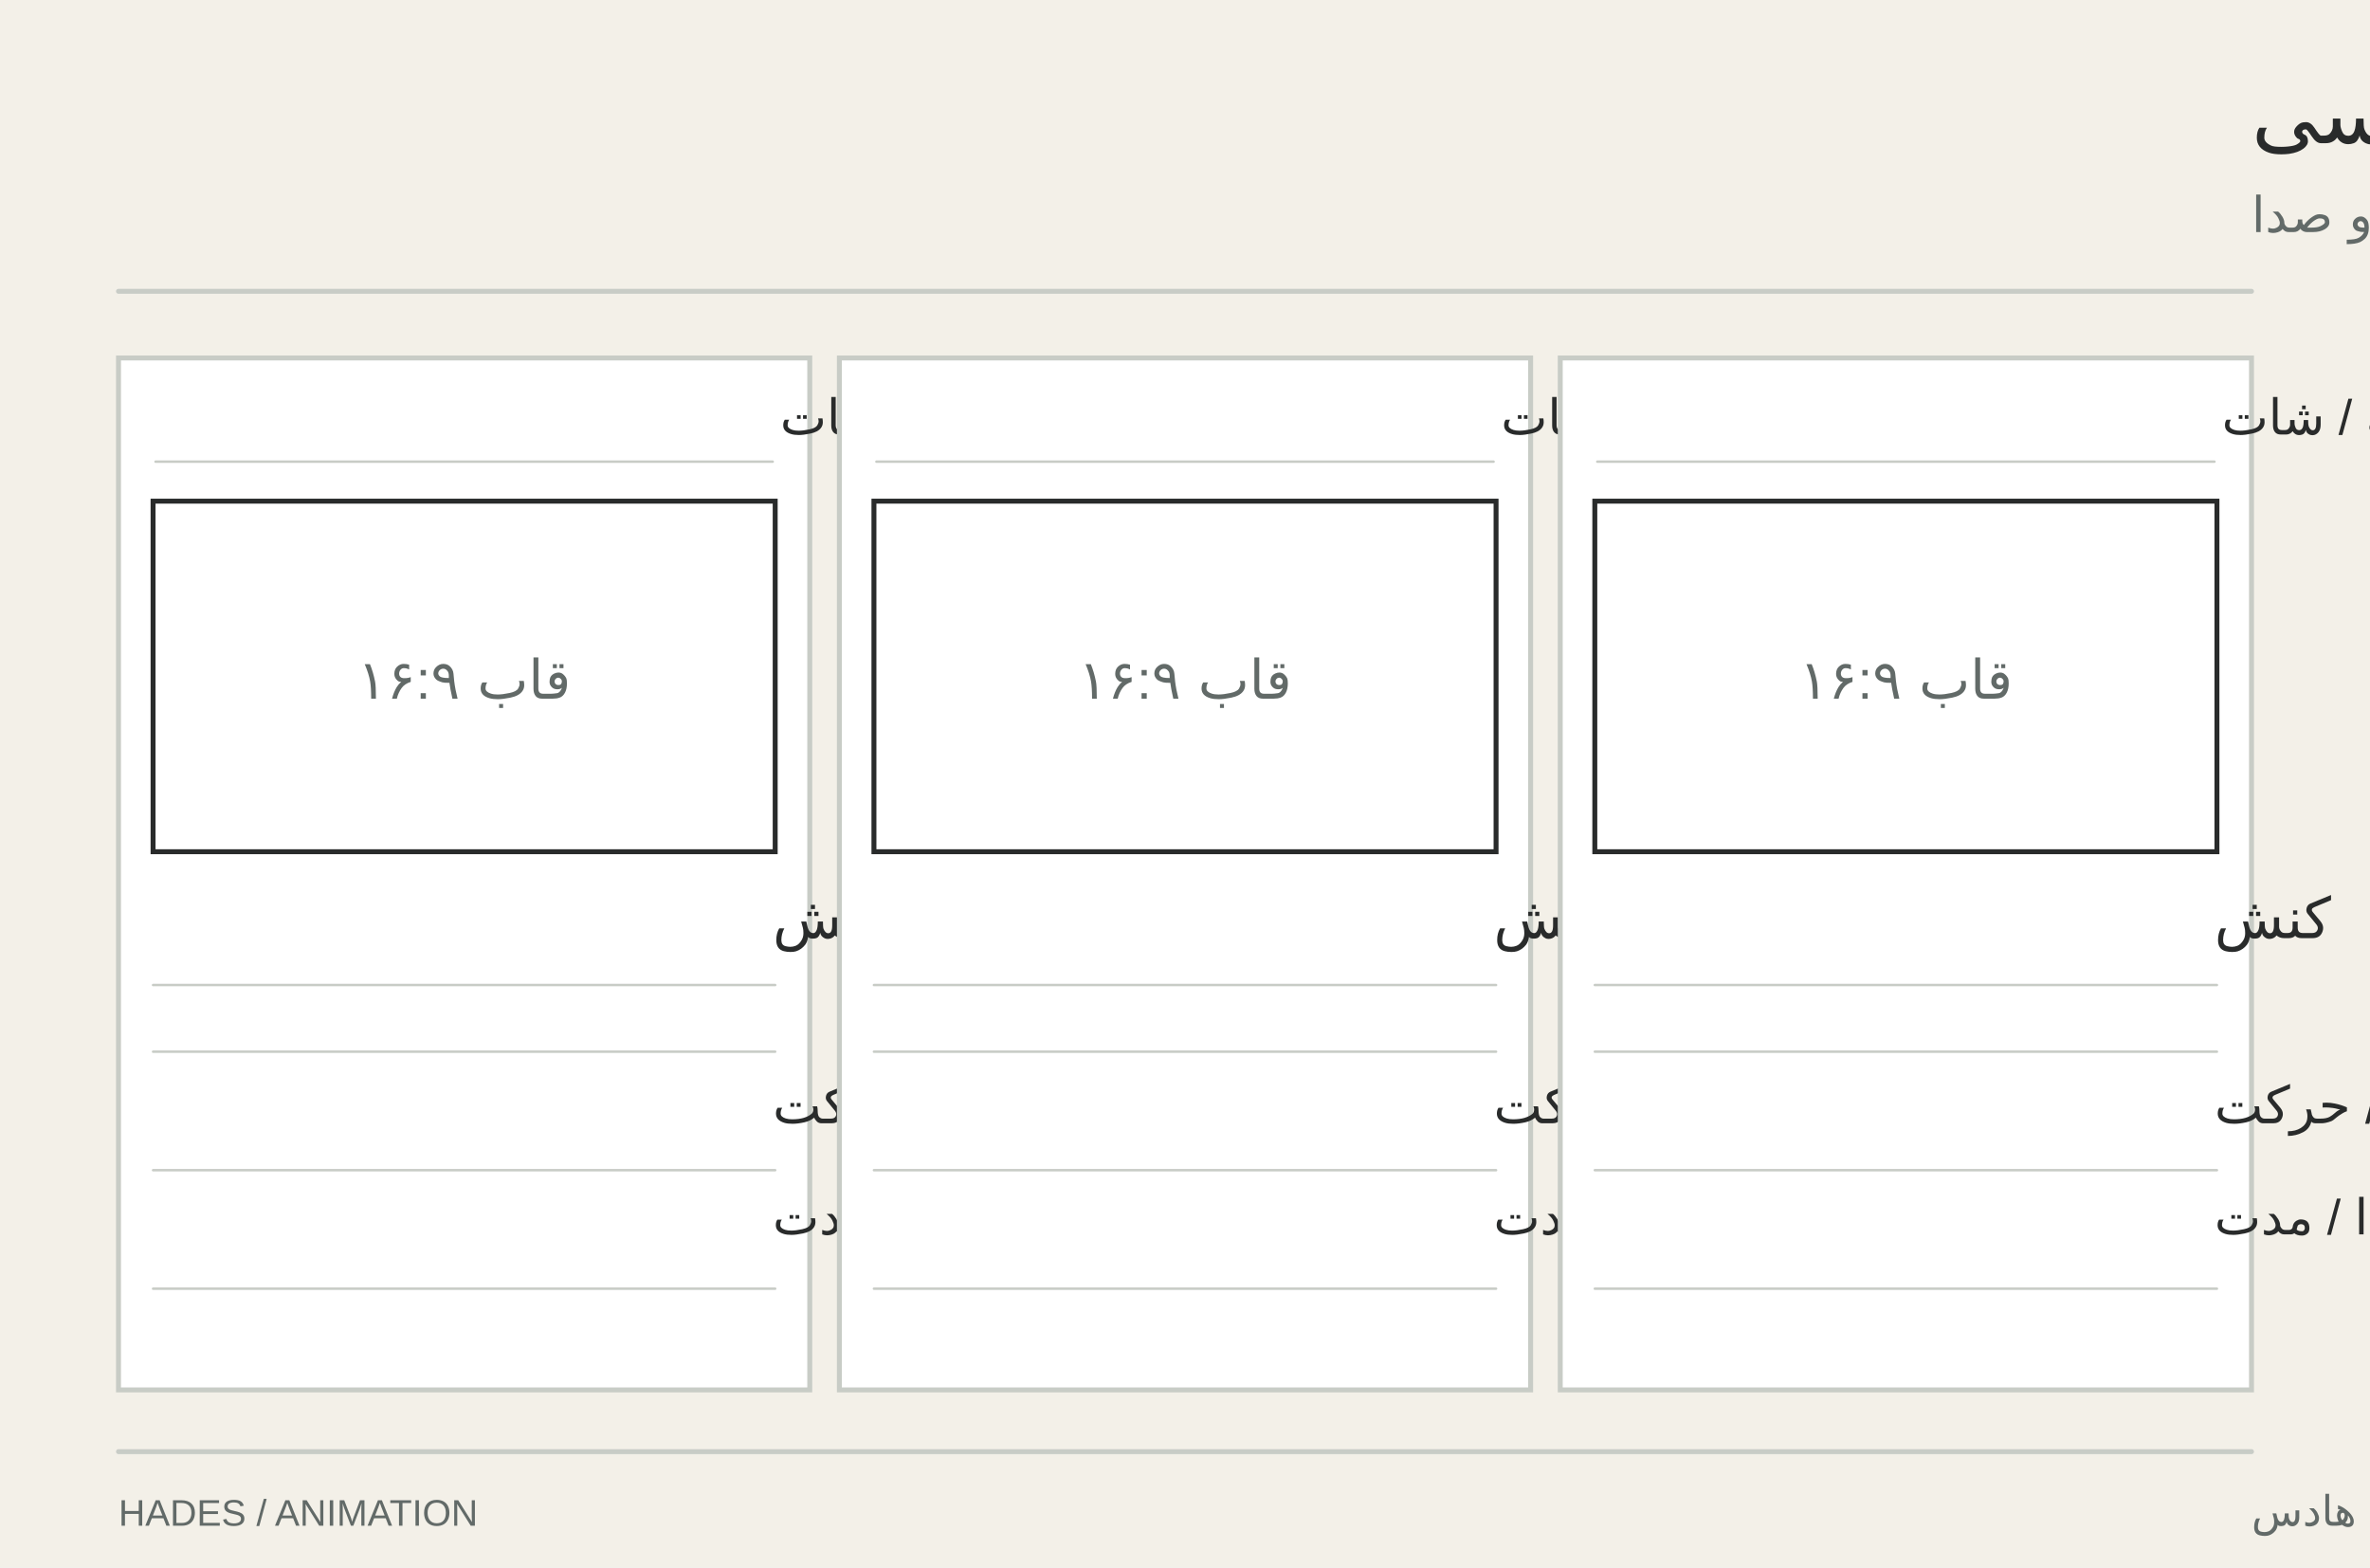
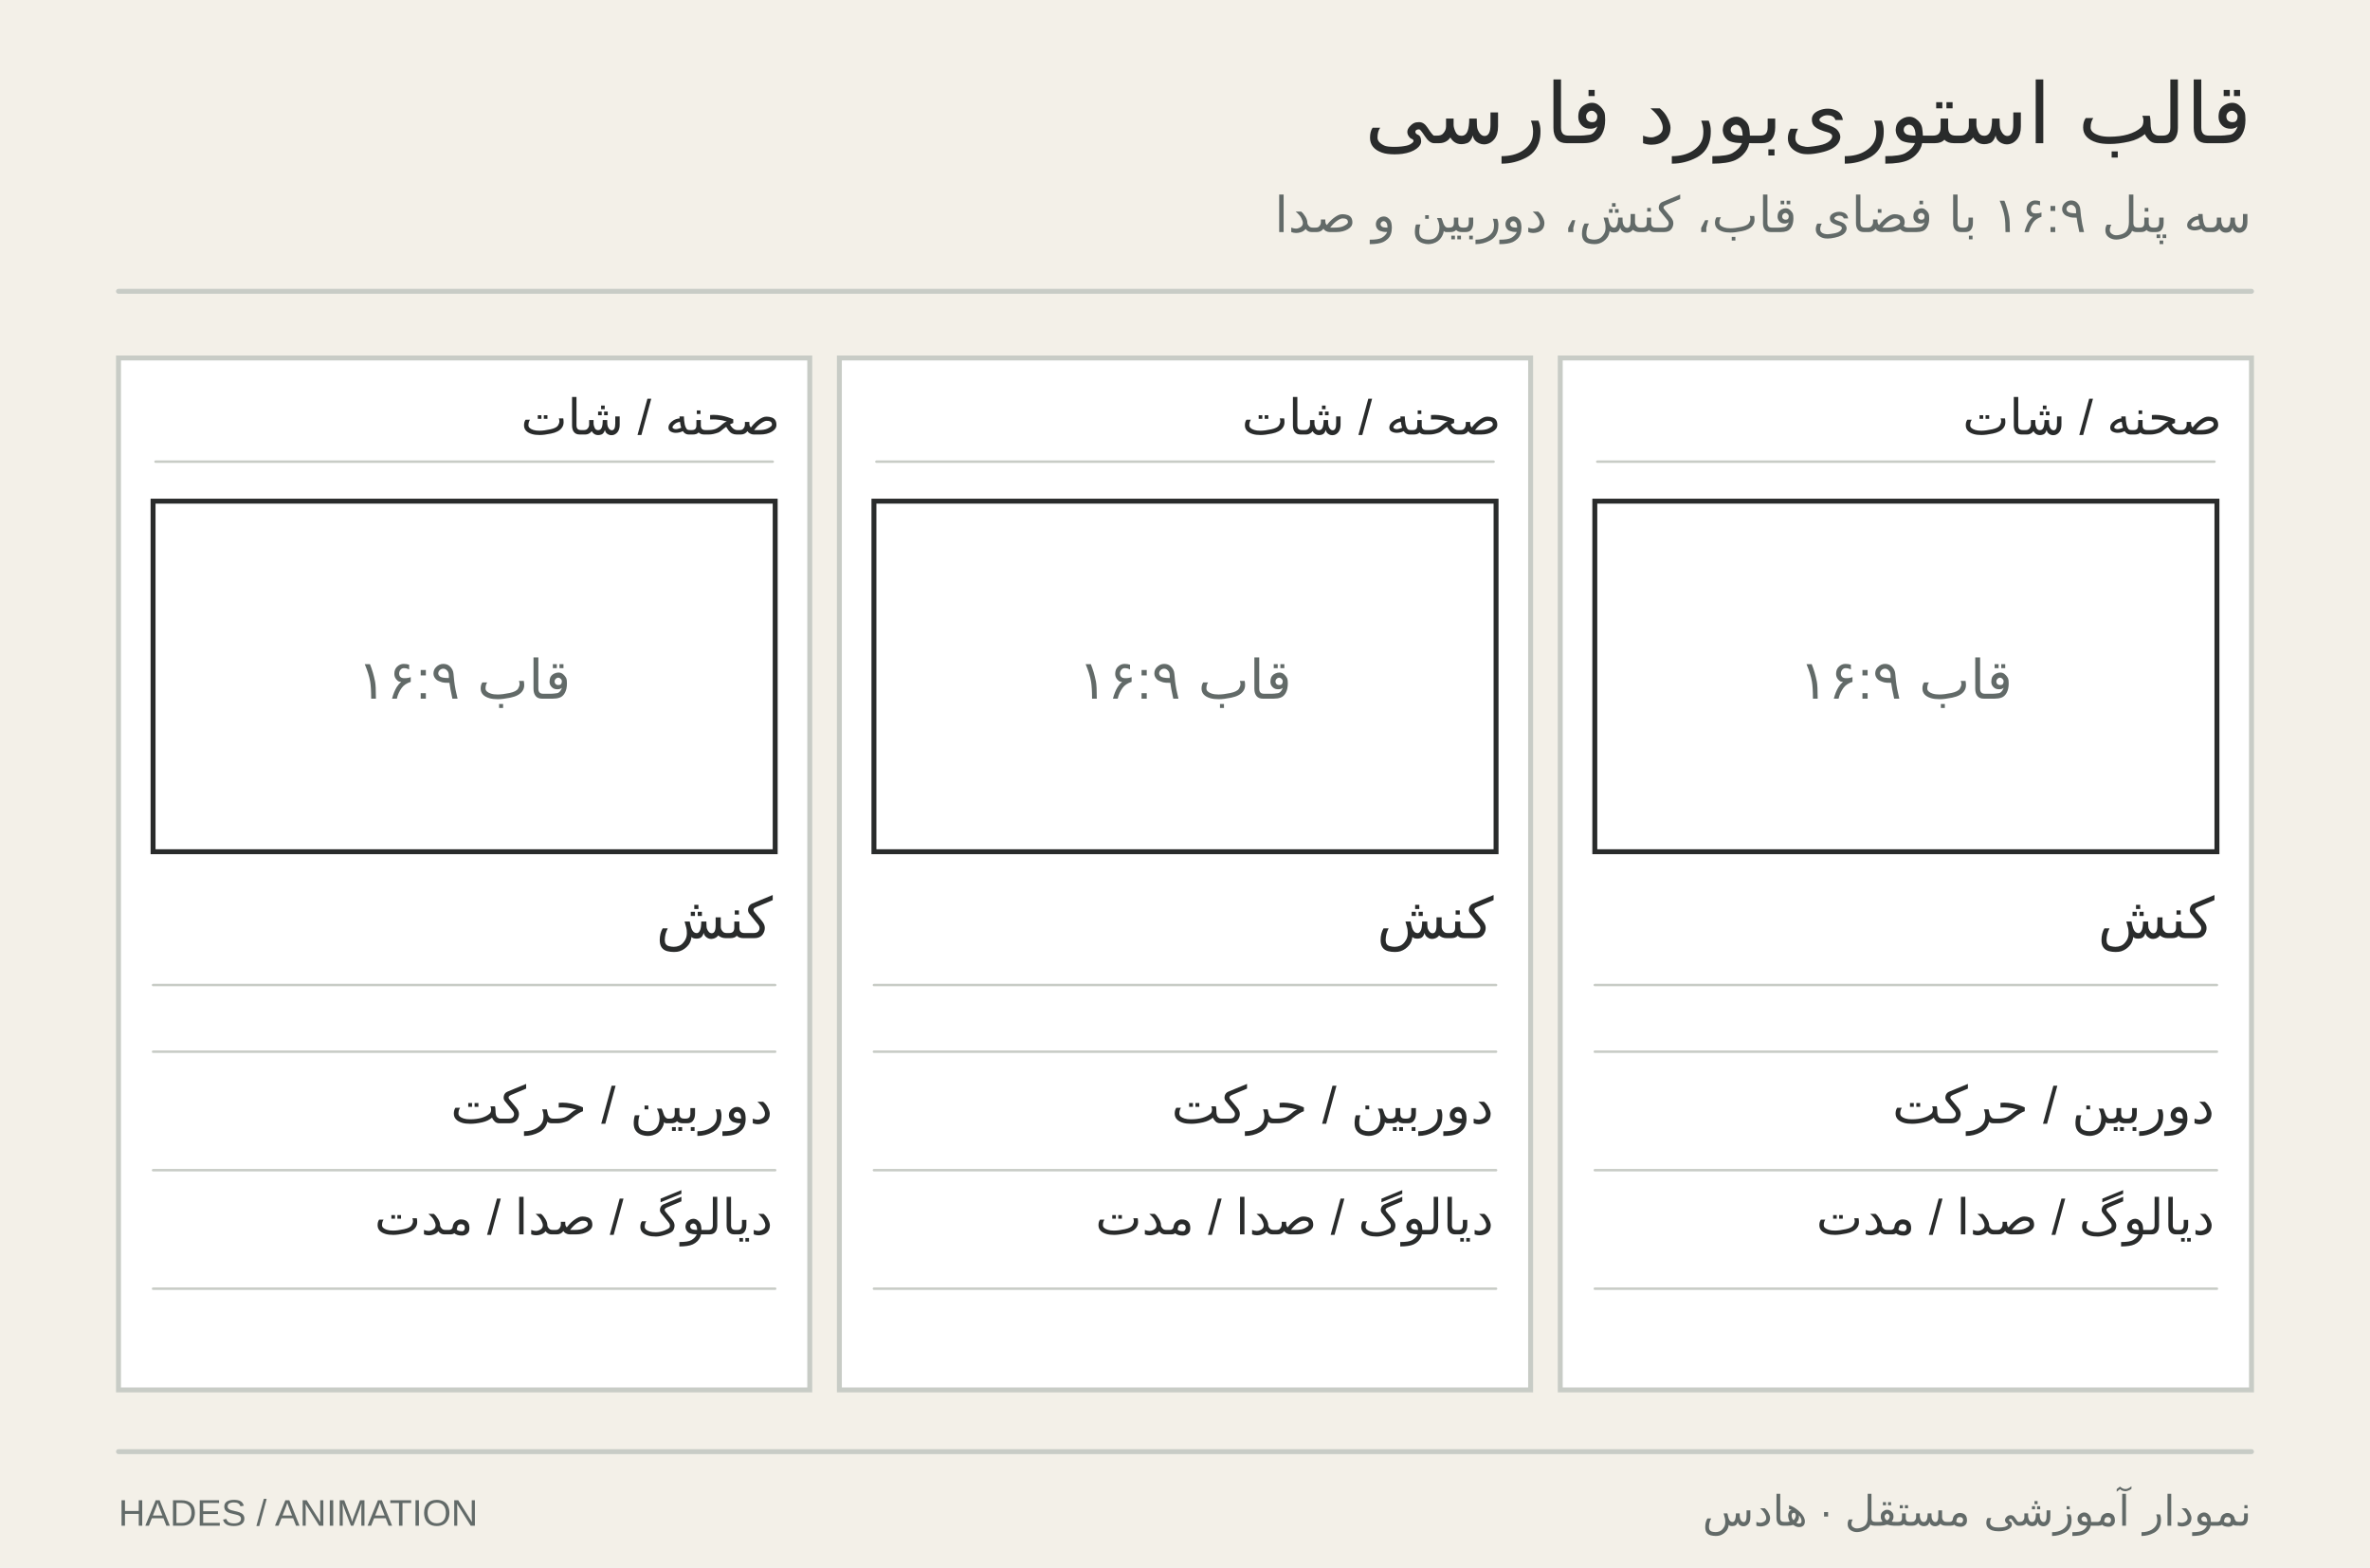
<svg xmlns="http://www.w3.org/2000/svg" width="960" height="635" viewBox="0 0 960 635" role="img" aria-label="قالب استوری‌بورد فارسی">
  <rect width="960" height="635" fill="#F3F0E8" />
  <g font-family="Tahoma,Arial,sans-serif">
-     <text x="912" y="58" font-size="34" fill="#292B2B" text-anchor="end" direction="rtl" unicode-bidi="plaintext">قالب استوری‌بورد فارسی</text>
-     <text x="912" y="94" font-size="20" fill="#626A68" text-anchor="end" direction="rtl" unicode-bidi="plaintext">سه پنل ۱۶:۹ با فضای قاب، کنش، دوربین و صدا</text>
+     <text x="912" y="58" font-size="34" fill="#292B2B" text-anchor="start" direction="rtl" unicode-bidi="plaintext">قالب استوری‌بورد فارسی</text>
+     <text x="912" y="94" font-size="20" fill="#626A68" text-anchor="start" direction="rtl" unicode-bidi="plaintext">سه پنل ۱۶:۹ با فضای قاب، کنش، دوربین و صدا</text>
    <line x1="48" y1="118" x2="912" y2="118" stroke="#C8CCC6" stroke-width="2" stroke-linecap="round" />
    <rect x="48" y="145" width="280" height="418" rx="0" fill="#fff" stroke="#C8CCC6" stroke-width="2" />
-     <text x="316" y="176" font-size="20" fill="#292B2B" text-anchor="end" direction="rtl" unicode-bidi="plaintext">صحنه / شات</text>
+     <text x="316" y="176" font-size="20" fill="#292B2B" text-anchor="start" direction="rtl" unicode-bidi="plaintext">صحنه / شات</text>
    <line x1="63" y1="187" x2="313" y2="187" stroke="#C8CCC6" stroke-width="1" stroke-linecap="round" />
    <rect x="62" y="203" width="252" height="142" rx="0" fill="none" stroke="#292B2B" stroke-width="2" />
    <text x="188" y="283" font-size="22" fill="#626A68" text-anchor="middle" direction="rtl" unicode-bidi="plaintext">قاب ۱۶:۹</text>
-     <text x="313" y="380" font-size="23" fill="#292B2B" text-anchor="end" direction="rtl" unicode-bidi="plaintext">کنش</text>
+     <text x="313" y="380" font-size="23" fill="#292B2B" text-anchor="start" direction="rtl" unicode-bidi="plaintext">کنش</text>
    <line x1="62" y1="399" x2="314" y2="399" stroke="#C8CCC6" stroke-width="1" stroke-linecap="round" />
    <line x1="62" y1="426" x2="314" y2="426" stroke="#C8CCC6" stroke-width="1" stroke-linecap="round" />
-     <text x="313" y="455" font-size="21" fill="#292B2B" text-anchor="end" direction="rtl" unicode-bidi="plaintext">دوربین / حرکت</text>
+     <text x="313" y="455" font-size="21" fill="#292B2B" text-anchor="start" direction="rtl" unicode-bidi="plaintext">دوربین / حرکت</text>
    <line x1="62" y1="474" x2="314" y2="474" stroke="#C8CCC6" stroke-width="1" stroke-linecap="round" />
-     <text x="313" y="500" font-size="20" fill="#292B2B" text-anchor="end" direction="rtl" unicode-bidi="plaintext">دیالوگ / صدا / مدت</text>
+     <text x="313" y="500" font-size="20" fill="#292B2B" text-anchor="start" direction="rtl" unicode-bidi="plaintext">دیالوگ / صدا / مدت</text>
    <line x1="62" y1="522" x2="314" y2="522" stroke="#C8CCC6" stroke-width="1" stroke-linecap="round" />
    <rect x="340" y="145" width="280" height="418" rx="0" fill="#fff" stroke="#C8CCC6" stroke-width="2" />
-     <text x="608" y="176" font-size="20" fill="#292B2B" text-anchor="end" direction="rtl" unicode-bidi="plaintext">صحنه / شات</text>
+     <text x="608" y="176" font-size="20" fill="#292B2B" text-anchor="start" direction="rtl" unicode-bidi="plaintext">صحنه / شات</text>
    <line x1="355" y1="187" x2="605" y2="187" stroke="#C8CCC6" stroke-width="1" stroke-linecap="round" />
    <rect x="354" y="203" width="252" height="142" rx="0" fill="none" stroke="#292B2B" stroke-width="2" />
    <text x="480" y="283" font-size="22" fill="#626A68" text-anchor="middle" direction="rtl" unicode-bidi="plaintext">قاب ۱۶:۹</text>
-     <text x="605" y="380" font-size="23" fill="#292B2B" text-anchor="end" direction="rtl" unicode-bidi="plaintext">کنش</text>
+     <text x="605" y="380" font-size="23" fill="#292B2B" text-anchor="start" direction="rtl" unicode-bidi="plaintext">کنش</text>
    <line x1="354" y1="399" x2="606" y2="399" stroke="#C8CCC6" stroke-width="1" stroke-linecap="round" />
    <line x1="354" y1="426" x2="606" y2="426" stroke="#C8CCC6" stroke-width="1" stroke-linecap="round" />
-     <text x="605" y="455" font-size="21" fill="#292B2B" text-anchor="end" direction="rtl" unicode-bidi="plaintext">دوربین / حرکت</text>
+     <text x="605" y="455" font-size="21" fill="#292B2B" text-anchor="start" direction="rtl" unicode-bidi="plaintext">دوربین / حرکت</text>
    <line x1="354" y1="474" x2="606" y2="474" stroke="#C8CCC6" stroke-width="1" stroke-linecap="round" />
-     <text x="605" y="500" font-size="20" fill="#292B2B" text-anchor="end" direction="rtl" unicode-bidi="plaintext">دیالوگ / صدا / مدت</text>
+     <text x="605" y="500" font-size="20" fill="#292B2B" text-anchor="start" direction="rtl" unicode-bidi="plaintext">دیالوگ / صدا / مدت</text>
    <line x1="354" y1="522" x2="606" y2="522" stroke="#C8CCC6" stroke-width="1" stroke-linecap="round" />
    <rect x="632" y="145" width="280" height="418" rx="0" fill="#fff" stroke="#C8CCC6" stroke-width="2" />
-     <text x="900" y="176" font-size="20" fill="#292B2B" text-anchor="end" direction="rtl" unicode-bidi="plaintext">صحنه / شات</text>
+     <text x="900" y="176" font-size="20" fill="#292B2B" text-anchor="start" direction="rtl" unicode-bidi="plaintext">صحنه / شات</text>
    <line x1="647" y1="187" x2="897" y2="187" stroke="#C8CCC6" stroke-width="1" stroke-linecap="round" />
    <rect x="646" y="203" width="252" height="142" rx="0" fill="none" stroke="#292B2B" stroke-width="2" />
    <text x="772" y="283" font-size="22" fill="#626A68" text-anchor="middle" direction="rtl" unicode-bidi="plaintext">قاب ۱۶:۹</text>
-     <text x="897" y="380" font-size="23" fill="#292B2B" text-anchor="end" direction="rtl" unicode-bidi="plaintext">کنش</text>
+     <text x="897" y="380" font-size="23" fill="#292B2B" text-anchor="start" direction="rtl" unicode-bidi="plaintext">کنش</text>
    <line x1="646" y1="399" x2="898" y2="399" stroke="#C8CCC6" stroke-width="1" stroke-linecap="round" />
    <line x1="646" y1="426" x2="898" y2="426" stroke="#C8CCC6" stroke-width="1" stroke-linecap="round" />
-     <text x="897" y="455" font-size="21" fill="#292B2B" text-anchor="end" direction="rtl" unicode-bidi="plaintext">دوربین / حرکت</text>
+     <text x="897" y="455" font-size="21" fill="#292B2B" text-anchor="start" direction="rtl" unicode-bidi="plaintext">دوربین / حرکت</text>
    <line x1="646" y1="474" x2="898" y2="474" stroke="#C8CCC6" stroke-width="1" stroke-linecap="round" />
-     <text x="897" y="500" font-size="20" fill="#292B2B" text-anchor="end" direction="rtl" unicode-bidi="plaintext">دیالوگ / صدا / مدت</text>
+     <text x="897" y="500" font-size="20" fill="#292B2B" text-anchor="start" direction="rtl" unicode-bidi="plaintext">دیالوگ / صدا / مدت</text>
    <line x1="646" y1="522" x2="898" y2="522" stroke="#C8CCC6" stroke-width="1" stroke-linecap="round" />
    <line x1="48" y1="588" x2="912" y2="588" stroke="#C8CCC6" stroke-width="2" stroke-linecap="round" />
-     <text x="912" y="618" font-size="17" fill="#626A68" text-anchor="end" direction="rtl" unicode-bidi="plaintext">نمودار آموزشی مستقل · هادس</text>
+     <text x="912" y="618" font-size="17" fill="#626A68" text-anchor="start" direction="rtl" unicode-bidi="plaintext">نمودار آموزشی مستقل · هادس</text>
    <text x="48" y="618" font-size="15" fill="#626A68" text-anchor="start" direction="ltr" unicode-bidi="plaintext">HADES / ANIMATION</text>
  </g>
</svg>
